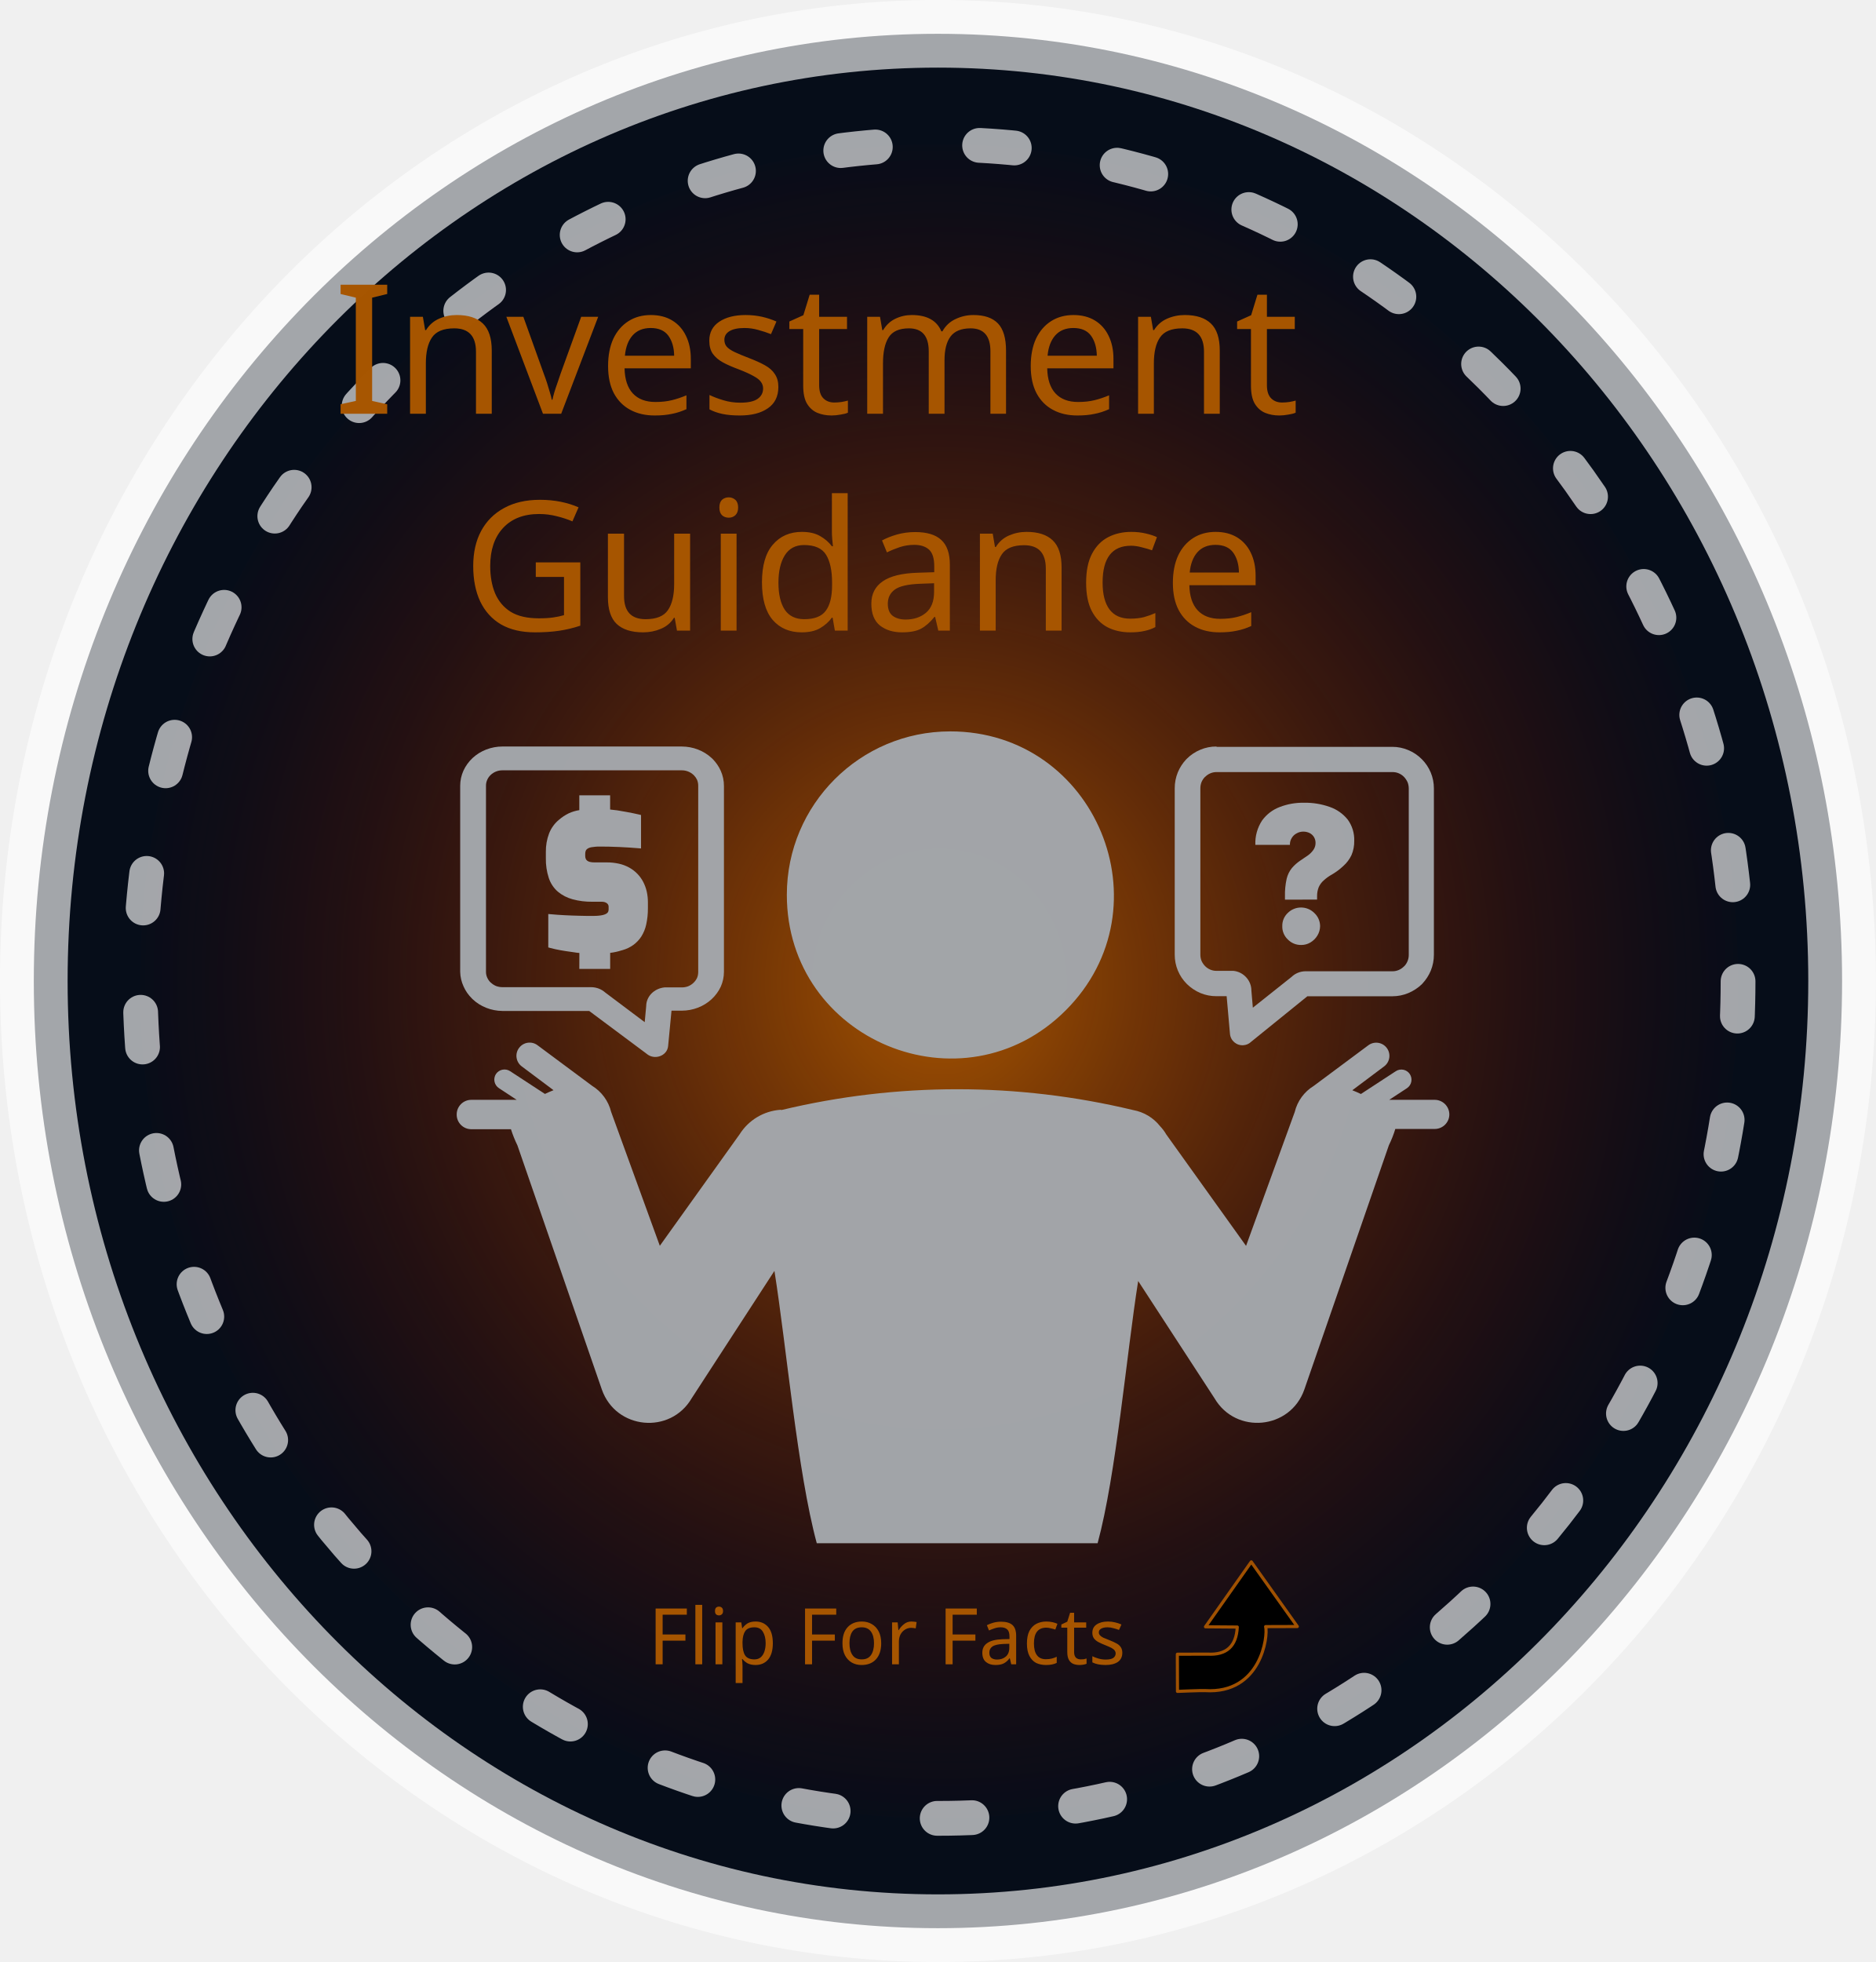
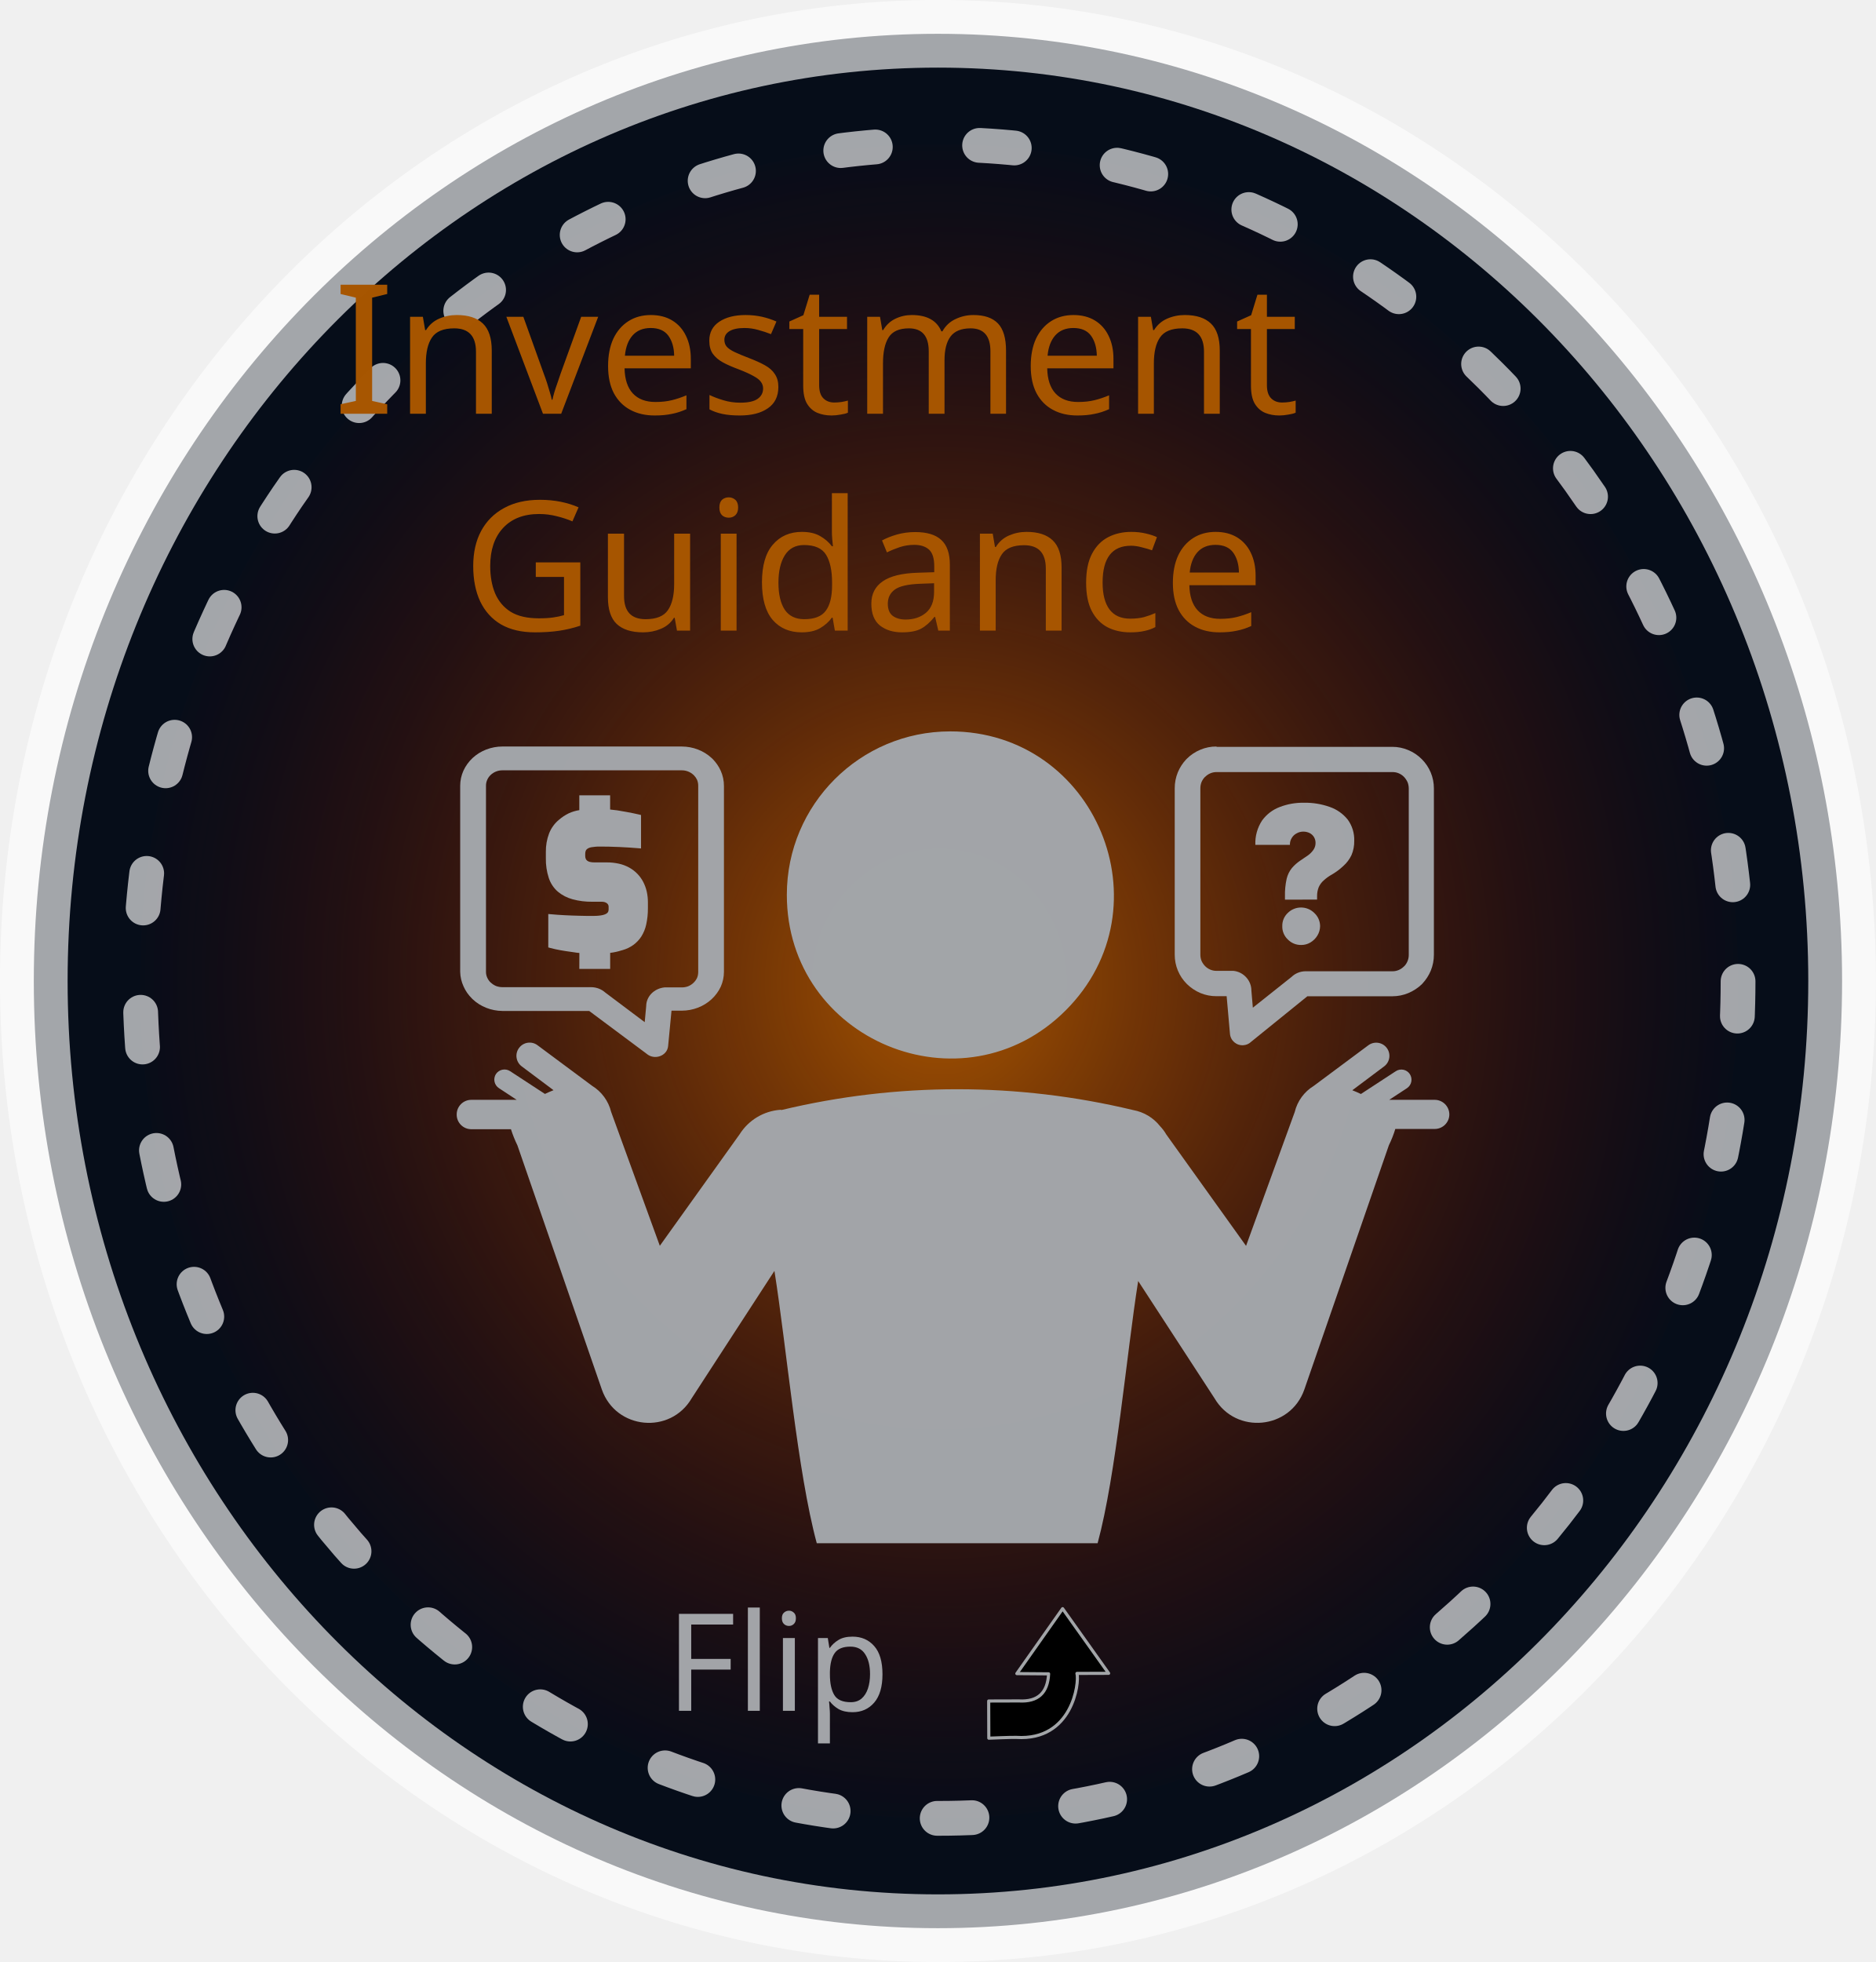
<svg xmlns="http://www.w3.org/2000/svg" xmlns:xlink="http://www.w3.org/1999/xlink" width="167.234mm" height="174.87mm" viewBox="0 0 167.234 174.87" version="1.1" id="svg1" xml:space="preserve">
  <defs id="defs1">
    <linearGradient id="linearGradient1">
      <stop style="stop-color:#a75600;stop-opacity:1;" offset="0" id="stop1" />
      <stop style="stop-color:#5b0202;stop-opacity:0;" offset="1" id="stop2" />
    </linearGradient>
    <radialGradient xlink:href="#linearGradient1" id="radialGradient2" cx="208.788" cy="142.072" fx="208.788" fy="142.072" r="36.208" gradientTransform="matrix(1,0,0,1.046042,0,-6.54121)" gradientUnits="userSpaceOnUse" />
    <style id="style1">.cls-1{fill-rule:evenodd;}</style>
  </defs>
  <g id="g21-1" transform="matrix(2.00937,0,0,2.00937,-335.788,-197.9622)" style="stroke:#ffffff;stroke-opacity:0.63">
    <ellipse style="fill:#010814;fill-opacity:0.976;stroke:#ffffff;stroke-width:3;stroke-linecap:round;stroke-linejoin:round;stroke-dasharray:none;stroke-opacity:0.63" id="path19-8-8" cx="208.725" cy="142.033" rx="40.114" ry="42.014" />
    <ellipse style="fill:url(#radialGradient2);fill-opacity:1;stroke:#ffffff;stroke-width:1.543;stroke-linecap:round;stroke-linejoin:round;stroke-dasharray:1.543, 4.63;stroke-dashoffset:0;stroke-opacity:0.63" id="path19-9" cx="208.776" cy="142.048" rx="35.448" ry="37.127" />
  </g>
  <text xml:space="preserve" style="font-style:normal;font-variant:normal;font-weight:normal;font-stretch:normal;font-size:16.108px;line-height:1.2;font-family:'Poiret One';-inkscape-font-specification:'Poiret One';text-align:center;letter-spacing:0px;word-spacing:0px;writing-mode:lr-tb;direction:ltr;text-anchor:middle;fill:#a75600;fill-opacity:0.992;stroke-width:1.532;stroke-linecap:round;stroke-linejoin:round;stroke-dasharray:1.532, 4.596" x="83.261" y="36.877" id="text4">
    <tspan style="font-style:normal;font-variant:normal;font-weight:normal;font-stretch:normal;font-size:16.108px;font-family:'Poiret One';-inkscape-font-specification:'Poiret One, Normal';font-variant-ligatures:normal;font-variant-caps:normal;font-variant-numeric:normal;font-variant-east-asian:normal;fill:#a75600;fill-opacity:0.992;stroke-width:1.532" x="83.261" y="36.877" id="tspan1">Investment</tspan>
    <tspan style="font-style:normal;font-variant:normal;font-weight:normal;font-stretch:normal;font-size:16.108px;font-family:'Poiret One';-inkscape-font-specification:'Poiret One, Normal';font-variant-ligatures:normal;font-variant-caps:normal;font-variant-numeric:normal;font-variant-east-asian:normal;fill:#a75600;fill-opacity:0.992;stroke-width:1.532" x="83.261" y="56.206" id="tspan2">Guidance</tspan>
  </text>
  <path class="cls-1" d="m 69.656,98.938 c 10.308,-2.475 21.056,-2.475 31.364,0 0.953,0.171 1.81,0.685 2.408,1.446 0.209,0.218 0.392,0.461 0.542,0.723 l 7.116,9.936 4.339,-11.932 c 0.235,-0.971 0.847,-1.808 1.699,-2.329 v 0 l 4.86,-3.616 c 0.521,-0.389 1.259,-0.282 1.649,0.239 v 0 c 0.388,0.519 0.281,1.255 -0.239,1.642 l -2.835,2.126 c 0.253,0.101 0.513,0.21 0.767,0.333 l 3.11,-2.032 c 0.417,-0.273 0.977,-0.157 1.251,0.26 v 0 c 0.274,0.42 0.158,0.982 -0.26,1.258 l -1.577,1.034 h 4.057 c 0.717,0.004 1.298,0.584 1.302,1.302 v 0 c -0.004,0.716 -0.586,1.294 -1.302,1.294 h -3.515 c -0.151,0.497 -0.342,0.98 -0.571,1.446 l -7.543,21.789 v 0 c -1.255,3.558 -6.098,4.022 -8.005,0.767 l -6.805,-10.45 c -1.041,6.566 -1.96,17.277 -3.616,23.373 H 72.816 C 71.095,131.198 70.126,120.112 69.041,113.271 l -7.376,11.354 c -1.907,3.255 -6.751,2.792 -8.006,-0.767 v 0 l -7.528,-21.767 c -0.228,-0.467 -0.422,-0.951 -0.579,-1.446 h -3.544 c -0.722,-0.004 -1.303,-0.594 -1.294,-1.316 v 0 c -7e-6,-0.716 0.578,-1.298 1.294,-1.302 h 4.057 l -1.584,-1.041 c -0.421,-0.274 -0.54,-0.837 -0.268,-1.258 v 0 c 0.279,-0.415 0.838,-0.53 1.258,-0.26 l 3.11,2.032 c 0.253,-0.123 0.513,-0.231 0.767,-0.333 L 46.507,95.04 C 45.99,94.65 45.886,93.915 46.276,93.398 v 0 c 0.387,-0.52 1.123,-0.627 1.642,-0.239 l 4.867,3.616 v 0 c 0.851,0.522 1.462,1.359 1.699,2.329 l 4.339,11.932 7.123,-9.951 c 0.794,-1.254 2.135,-2.059 3.616,-2.17 h 0.072 z M 84.705,65.187 c 12.98,-0.006 19.483,15.686 10.305,24.863 -9.177,9.177 -24.869,2.675 -24.863,-10.305 0.004,-8.038 6.519,-14.553 14.557,-14.557 z" id="path1" style="fill:#a2a5a9;fill-opacity:0.992;stroke-width:0.723" />
  <g id="layer1">
    <path d="m 45.376,66.536 h 15.403 c 0.999,0.002 1.956,0.37 2.662,1.024 l 0.074,0.068 c 0.311,0.313 0.56,0.673 0.737,1.065 0.193,0.433 0.291,0.897 0.288,1.365 v 16.562 c -0.001,0.457 -0.099,0.909 -0.288,1.331 -0.194,0.412 -0.469,0.787 -0.811,1.105 v 0 c -0.706,0.654 -1.663,1.022 -2.662,1.024 h -0.914 l -0.302,3.153 c -0.078,0.885 -1.228,1.292 -1.924,0.682 L 52.528,90.105 h -7.735 c -1.003,-0.009 -1.961,-0.387 -2.662,-1.051 l -0.066,-0.068 C 41.751,88.676 41.501,88.315 41.328,87.922 41.138,87.509 41.035,87.067 41.026,86.618 V 70.023 c 0.001,-0.457 0.099,-0.909 0.288,-1.331 0.193,-0.422 0.471,-0.806 0.818,-1.133 v 0 c 0.706,-0.654 1.663,-1.022 2.662,-1.024 z m 15.403,2.122 H 44.793 c -0.192,-0.002 -0.383,0.033 -0.56,0.102 -0.18,0.07 -0.343,0.172 -0.479,0.3 v 0 c -0.137,0.126 -0.245,0.277 -0.317,0.444 -0.075,0.164 -0.112,0.341 -0.111,0.519 v 16.596 c -0.002,0.178 0.036,0.355 0.111,0.519 0.066,0.147 0.158,0.283 0.273,0.403 l 0.052,0.041 c 0.137,0.13 0.299,0.234 0.479,0.307 0.179,0.064 0.369,0.096 0.56,0.096 h 7.897 c 0.238,0.001 0.473,0.045 0.693,0.13 0.21,0.083 0.403,0.201 0.568,0.348 l 3.517,2.641 0.133,-1.433 c 0.002,-0.404 0.162,-0.795 0.45,-1.099 0.303,-0.318 0.724,-0.52 1.18,-0.566 h 0.177 1.364 c 0.192,5.13e-4 0.382,-0.032 0.56,-0.096 0.18,-0.073 0.343,-0.177 0.479,-0.307 v 0 c 0.137,-0.128 0.247,-0.278 0.324,-0.444 0.069,-0.165 0.104,-0.341 0.103,-0.519 V 70.023 c 5.53e-4,-0.177 -0.034,-0.353 -0.103,-0.519 -0.069,-0.148 -0.163,-0.284 -0.28,-0.403 l -0.044,-0.041 C 61.682,68.932 61.519,68.83 61.339,68.76 61.162,68.691 60.971,68.656 60.779,68.658 Z" style="fill:#a2a5a9;fill-opacity:0.992;fill-rule:evenodd;stroke-width:0.709" id="path1-5" />
    <path d="m 51.651,84.936 a 4.101,4.101 0 0 1 -0.439,-0.054 l -0.771,-0.111 -0.476,-0.079 c -0.154,-0.028 -0.308,-0.058 -0.461,-0.092 -0.152,-0.034 -0.311,-0.073 -0.444,-0.108 l -0.181,-0.049 v -2.978 l 0.842,0.069 0.618,0.037 0.648,0.029 0.657,0.02 0.638,0.013 h 0.594 c 0.18,0 0.337,0 0.473,-0.018 a 2.868,2.868 0 0 0 0.378,-0.057 1.191,1.191 0 0 0 0.263,-0.089 0.585,0.585 0 0 0 0.159,-0.108 0.34,0.34 0 0 0 0.079,-0.126 0.563,0.563 0 0 0 0.03,-0.195 v -0.193 a 0.389,0.389 0 0 0 -0.151,-0.342 0.692,0.692 0 0 0 -0.205,-0.101 0.881,0.881 0 0 0 -0.252,-0.034 h -0.869 a 6.275,6.275 0 0 1 -1.74,-0.22 3.462,3.462 0 0 1 -1.307,-0.675 2.77,2.77 0 0 1 -0.81,-1.224 5.338,5.338 0 0 1 -0.261,-1.765 v -0.54 a 4.48,4.48 0 0 1 0.288,-1.664 3.003,3.003 0 0 1 0.881,-1.217 4.062,4.062 0 0 1 0.871,-0.575 3.562,3.562 0 0 1 0.943,-0.283 v -1.323 h 2.747 v 1.268 a 11.495,11.495 0 0 1 1.25,0.18 l 0.232,0.04 c 0.193,0.034 0.384,0.071 0.574,0.111 0.19,0.04 0.35,0.074 0.514,0.113 l 0.186,0.045 v 2.981 l -0.264,-0.023 c -0.262,-0.023 -0.528,-0.043 -0.794,-0.059 -0.291,-0.019 -0.588,-0.034 -0.891,-0.048 -0.303,-0.014 -0.617,-0.024 -0.893,-0.03 -0.252,0 -0.525,-0.009 -0.811,-0.009 -0.15,0 -0.288,0 -0.414,0.015 a 3.388,3.388 0 0 0 -0.363,0.045 1.036,1.036 0 0 0 -0.252,0.079 0.607,0.607 0 0 0 -0.169,0.116 0.378,0.378 0 0 0 -0.089,0.149 0.779,0.779 0 0 0 -0.037,0.252 v 0.164 a 0.691,0.691 0 0 0 0.045,0.267 0.437,0.437 0 0 0 0.126,0.167 0.619,0.619 0 0 0 0.24,0.113 1.646,1.646 0 0 0 0.409,0.044 h 1.083 a 4.978,4.978 0 0 1 1.104,0.116 3.379,3.379 0 0 1 0.925,0.351 3.082,3.082 0 0 1 1.244,1.282 3.603,3.603 0 0 1 0.31,0.855 4.345,4.345 0 0 1 0.103,0.953 v 0.541 a 6.468,6.468 0 0 1 -0.149,1.425 3.284,3.284 0 0 1 -0.439,1.085 2.852,2.852 0 0 1 -0.718,0.755 3.088,3.088 0 0 1 -0.959,0.457 l -0.092,0.025 a 5.414,5.414 0 0 1 -1.007,0.219 v 1.429 h -2.751 z" id="path1-7" style="fill:#a2a5a9;fill-opacity:0.992;stroke-width:0.126" />
-     <text xml:space="preserve" style="font-style:normal;font-variant:normal;font-weight:normal;font-stretch:normal;font-size:6.974px;line-height:1.2;font-family:'Poiret One';-inkscape-font-specification:'Poiret One';text-align:center;letter-spacing:0px;word-spacing:0px;writing-mode:lr-tb;direction:ltr;text-anchor:middle;fill:#a75600;fill-opacity:0.992;stroke-width:0.946;stroke-linecap:round;stroke-linejoin:round;stroke-dasharray:0.946, 2.839" x="83.605" y="148.337" id="text4-4">
-       <tspan id="tspan3-8-5" style="font-style:normal;font-variant:normal;font-weight:normal;font-stretch:normal;font-size:6.974px;font-family:'Poiret One';-inkscape-font-specification:'Poiret One, Normal';font-variant-ligatures:normal;font-variant-caps:normal;font-variant-numeric:normal;font-variant-east-asian:normal;fill:#a75600;fill-opacity:0.992;stroke-width:0.946" x="83.605" y="148.337">Flip For Facts</tspan>
-     </text>
-     <path id="path2" style="fill:#000000;fill-opacity:0.992;stroke:#a05101;stroke-width:0.279;stroke-linecap:round;stroke-linejoin:round;stroke-dasharray:none;stroke-opacity:1" d="m 111.552,139.207 -4.081,5.787 2.832,0.022 c -0.08,1.706 -0.963,2.511 -2.648,2.414 l -2.692,0.008 c -0.004,-0.096 0.01,3.312 0.01,3.312 0,0 2.135,-0.089 2.456,-0.069 4.986,0.318 5.633,-4.852 5.402,-5.703 l 2.823,-0.009 z" />
+     <g id="g2" transform="translate(-5.146846,-0.6682509)">
+       <text xml:space="preserve" style="font-style:normal;font-variant:normal;font-weight:normal;font-stretch:normal;font-size:10.444px;line-height:1.2;font-family:'Poiret One';-inkscape-font-specification:'Poiret One';text-align:center;letter-spacing:0px;word-spacing:0px;writing-mode:lr-tb;direction:ltr;text-anchor:middle;fill:#a2a4a8;fill-opacity:1;stroke:none;stroke-width:1.643;stroke-linecap:round;stroke-linejoin:round;stroke-dasharray:1.643, 4.93;stroke-opacity:1" x="83.455" y="153.148" id="text4-4">
+         <tspan id="tspan3-8-5" style="font-style:normal;font-variant:normal;font-weight:normal;font-stretch:normal;font-size:12.11px;font-family:'Poiret One';-inkscape-font-specification:'Poiret One, Normal';font-variant-ligatures:normal;font-variant-caps:normal;font-variant-numeric:normal;font-variant-east-asian:normal;fill:#a2a4a8;fill-opacity:1;stroke:none;stroke-width:1.643;stroke-opacity:1" x="85.574" y="153.148">Flip </tspan>
+       </text>
+       <path id="path2" style="fill:#000000;fill-opacity:0.992;stroke:#a2a5a8;stroke-width:0.279;stroke-linecap:round;stroke-linejoin:round;stroke-dasharray:none;stroke-opacity:1" d="m 99.879,144.046 -4.081,5.787 2.832,0.022 c -0.08,1.706 -0.963,2.511 -2.648,2.414 l -2.692,0.008 c -0.004,-0.096 0.01,3.312 0.01,3.312 0,0 2.135,-0.089 2.456,-0.069 4.986,0.318 5.633,-4.852 5.402,-5.703 l 2.823,-0.009 z" />
+     </g>
  </g>
  <path d="m 114.555,80.182 v -0.289 c -0.014,-0.53 0.037,-1.059 0.152,-1.577 0.084,-0.349 0.244,-0.675 0.47,-0.955 0.212,-0.245 0.455,-0.462 0.723,-0.644 0.253,-0.166 0.485,-0.333 0.723,-0.492 0.186,-0.136 0.347,-0.302 0.477,-0.492 0.12,-0.177 0.183,-0.386 0.181,-0.6 0.003,-0.188 -0.047,-0.374 -0.145,-0.535 -0.095,-0.152 -0.23,-0.274 -0.391,-0.354 -0.171,-0.082 -0.359,-0.124 -0.55,-0.123 -0.208,-0.003 -0.412,0.049 -0.593,0.152 -0.184,0.092 -0.337,0.235 -0.441,0.412 -0.115,0.184 -0.173,0.398 -0.166,0.615 h -3.081 c -0.031,-0.768 0.179,-1.527 0.6,-2.17 0.395,-0.545 0.94,-0.962 1.569,-1.2 0.692,-0.267 1.428,-0.397 2.17,-0.383 0.783,-0.014 1.562,0.113 2.3,0.376 0.629,0.218 1.183,0.609 1.598,1.128 0.399,0.547 0.602,1.211 0.579,1.887 0.01,0.439 -0.074,0.876 -0.246,1.28 -0.174,0.366 -0.42,0.693 -0.723,0.962 -0.311,0.295 -0.656,0.553 -1.027,0.767 -0.261,0.145 -0.503,0.319 -0.723,0.521 -0.192,0.167 -0.345,0.375 -0.448,0.607 -0.102,0.26 -0.151,0.538 -0.145,0.817 v 0.289 z m 1.446,4.043 c -0.449,0.008 -0.88,-0.17 -1.193,-0.492 -0.327,-0.309 -0.507,-0.743 -0.492,-1.193 -0.011,-0.443 0.168,-0.869 0.492,-1.172 0.653,-0.645 1.704,-0.645 2.358,0 0.329,0.301 0.517,0.726 0.521,1.172 -0.003,0.302 -0.088,0.597 -0.246,0.853 -0.153,0.249 -0.364,0.457 -0.615,0.607 -0.249,0.15 -0.534,0.227 -0.824,0.224 z m 7.543,-15.411 h -15.085 c -0.189,-0.002 -0.376,0.035 -0.55,0.108 -0.176,0.074 -0.336,0.182 -0.47,0.318 l -0.051,0.043 c -0.115,0.126 -0.207,0.27 -0.275,0.427 -0.068,0.178 -0.103,0.367 -0.101,0.557 v 14.811 c -0.001,0.19 0.033,0.379 0.101,0.557 0.078,0.174 0.186,0.333 0.318,0.47 v 0 c 0.134,0.136 0.294,0.244 0.47,0.318 0.174,0.073 0.361,0.11 0.55,0.108 h 1.338 0.174 c 0.448,0.046 0.861,0.261 1.157,0.6 0.284,0.319 0.441,0.73 0.441,1.157 l 0.13,1.526 3.457,-2.748 c 0.16,-0.156 0.35,-0.278 0.557,-0.362 0.216,-0.089 0.447,-0.135 0.68,-0.137 h 7.752 c 0.189,0.002 0.376,-0.035 0.55,-0.108 0.176,-0.074 0.336,-0.182 0.47,-0.318 l 0.051,-0.043 c 0.247,-0.268 0.384,-0.619 0.383,-0.984 V 70.267 c -0.001,-0.191 -0.038,-0.38 -0.109,-0.557 -0.08,-0.173 -0.187,-0.332 -0.318,-0.47 v 0 c -0.134,-0.136 -0.294,-0.244 -0.47,-0.318 -0.174,-0.073 -0.361,-0.11 -0.55,-0.108 z m -15.085,-2.249 h 15.678 c 0.485,9.31e-4 0.964,0.099 1.41,0.289 0.449,0.186 0.857,0.459 1.2,0.803 v 0 c 0.696,0.69 1.087,1.63 1.085,2.611 v 14.811 c 0.003,0.496 -0.093,0.988 -0.282,1.446 -0.174,0.413 -0.419,0.792 -0.723,1.121 l -0.072,0.08 c -0.35,0.335 -0.76,0.602 -1.208,0.788 -0.447,0.185 -0.926,0.281 -1.41,0.282 h -7.586 l -5.012,4.057 c -0.181,0.177 -0.42,0.285 -0.673,0.304 -0.621,0.058 -1.169,-0.405 -1.215,-1.027 l -0.296,-3.341 h -0.897 c -0.496,0.004 -0.988,-0.092 -1.446,-0.282 -0.446,-0.191 -0.853,-0.463 -1.2,-0.803 v 0 c -0.696,-0.69 -1.087,-1.63 -1.085,-2.611 V 70.267 c -0.003,-0.496 0.093,-0.988 0.282,-1.446 0.174,-0.413 0.419,-0.792 0.723,-1.121 l 0.072,-0.072 c 0.343,-0.344 0.751,-0.617 1.2,-0.803 0.457,-0.195 0.949,-0.293 1.446,-0.289 z" style="fill:#a2a5a9;fill-opacity:0.992;fill-rule:evenodd;stroke-width:0.723" id="path1-8" />
</svg>
